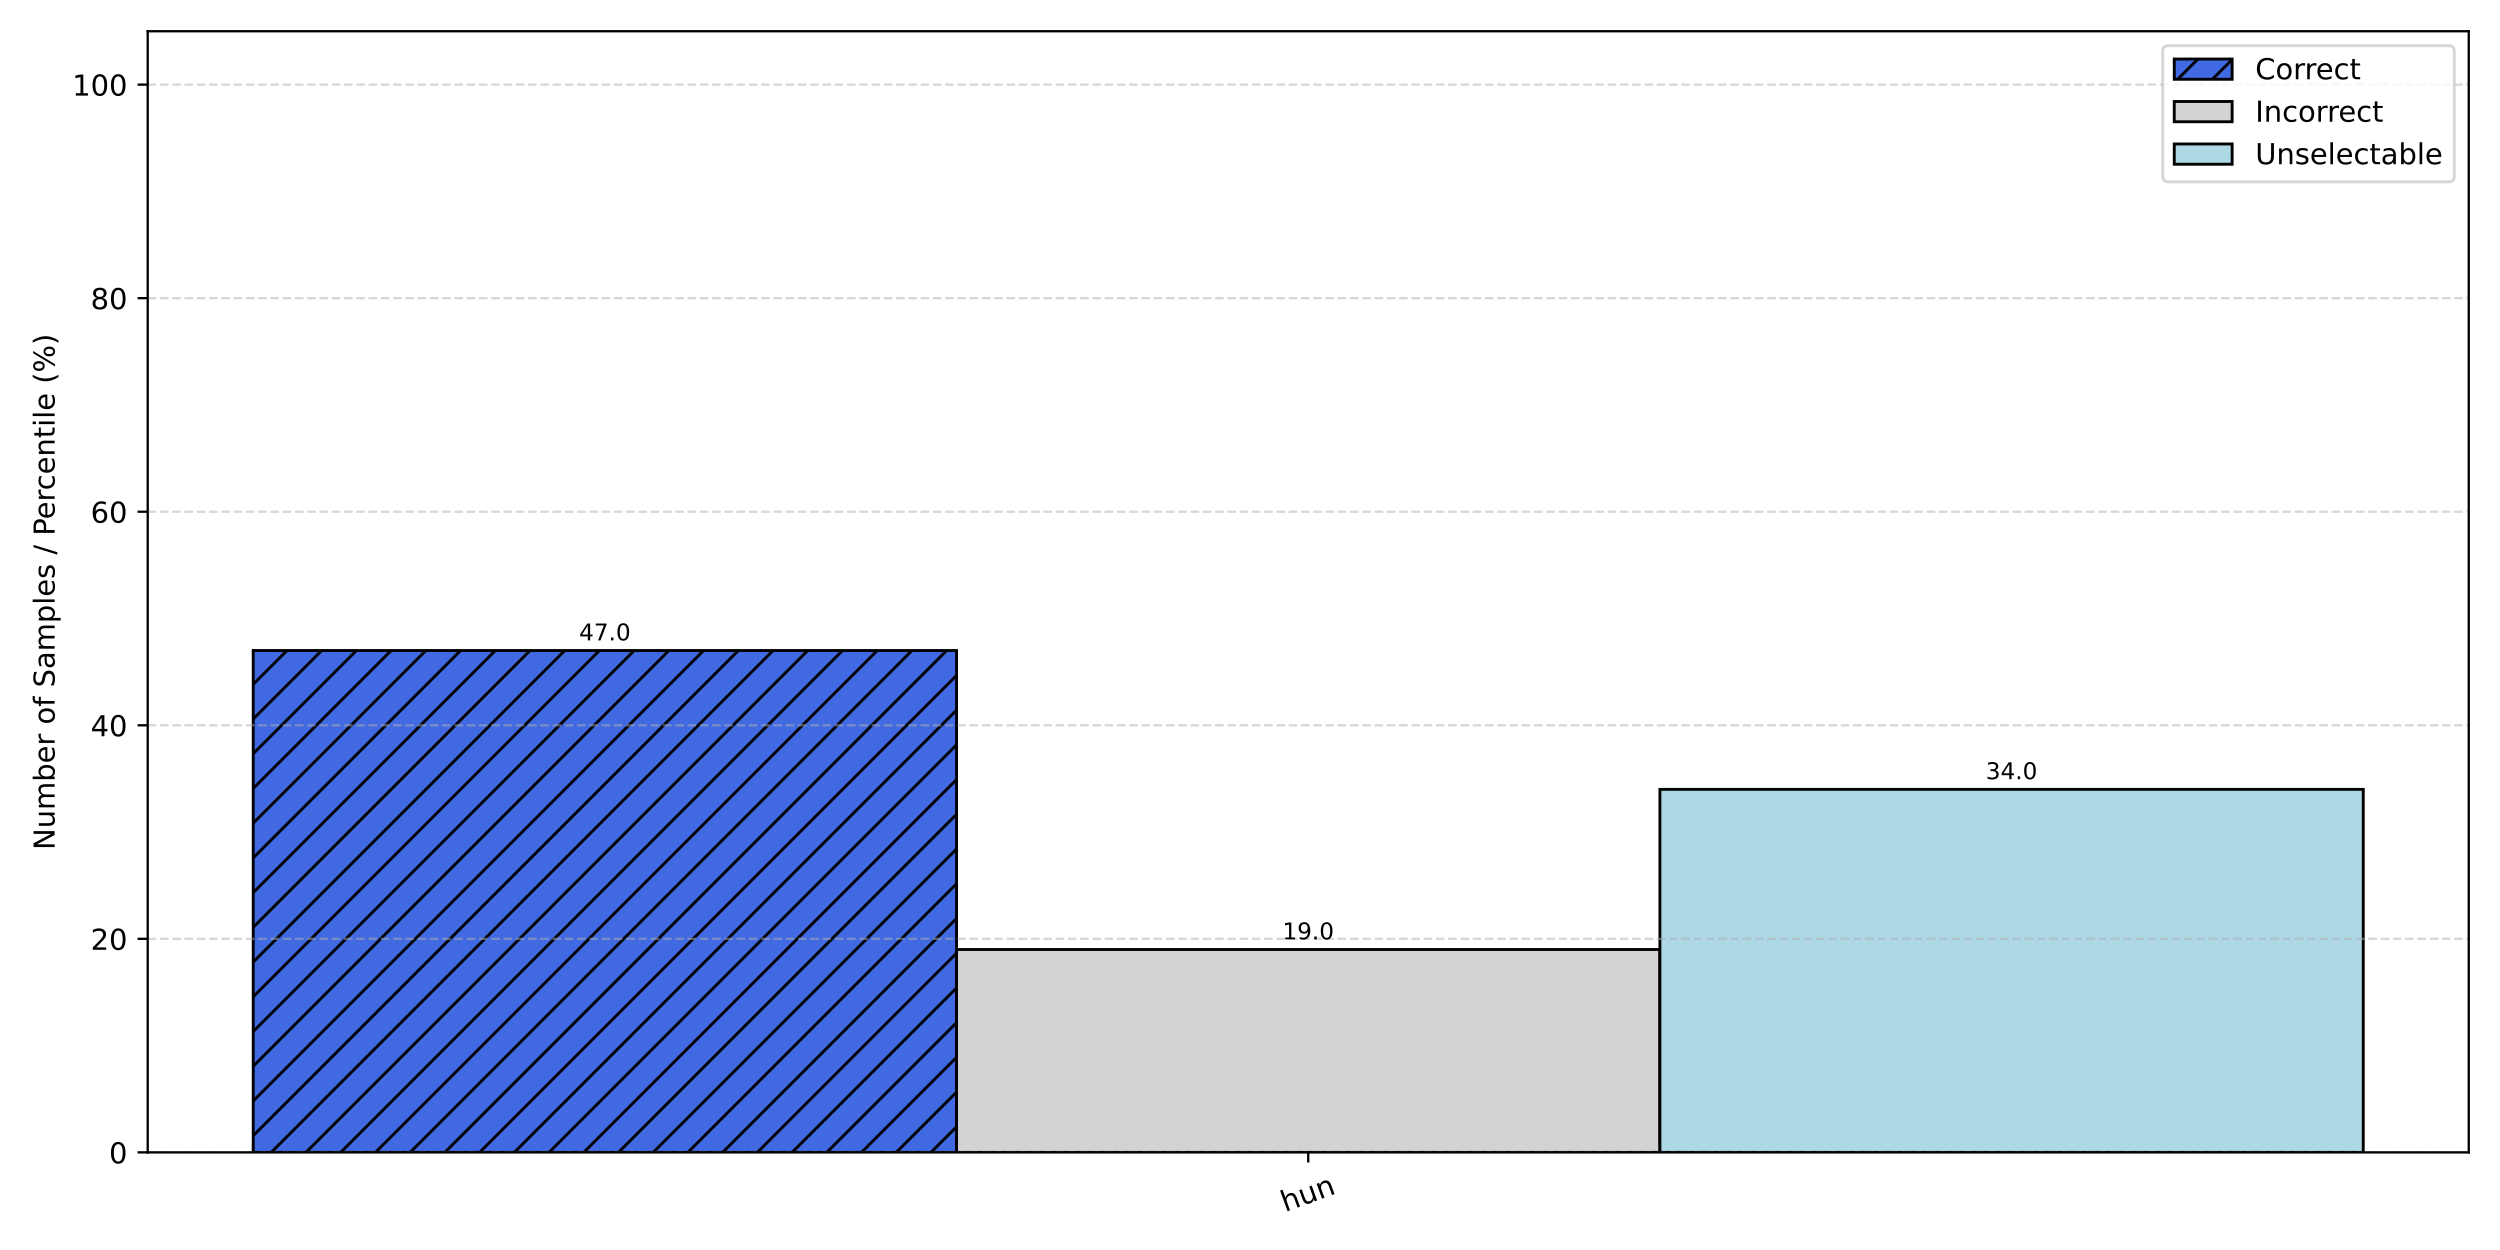
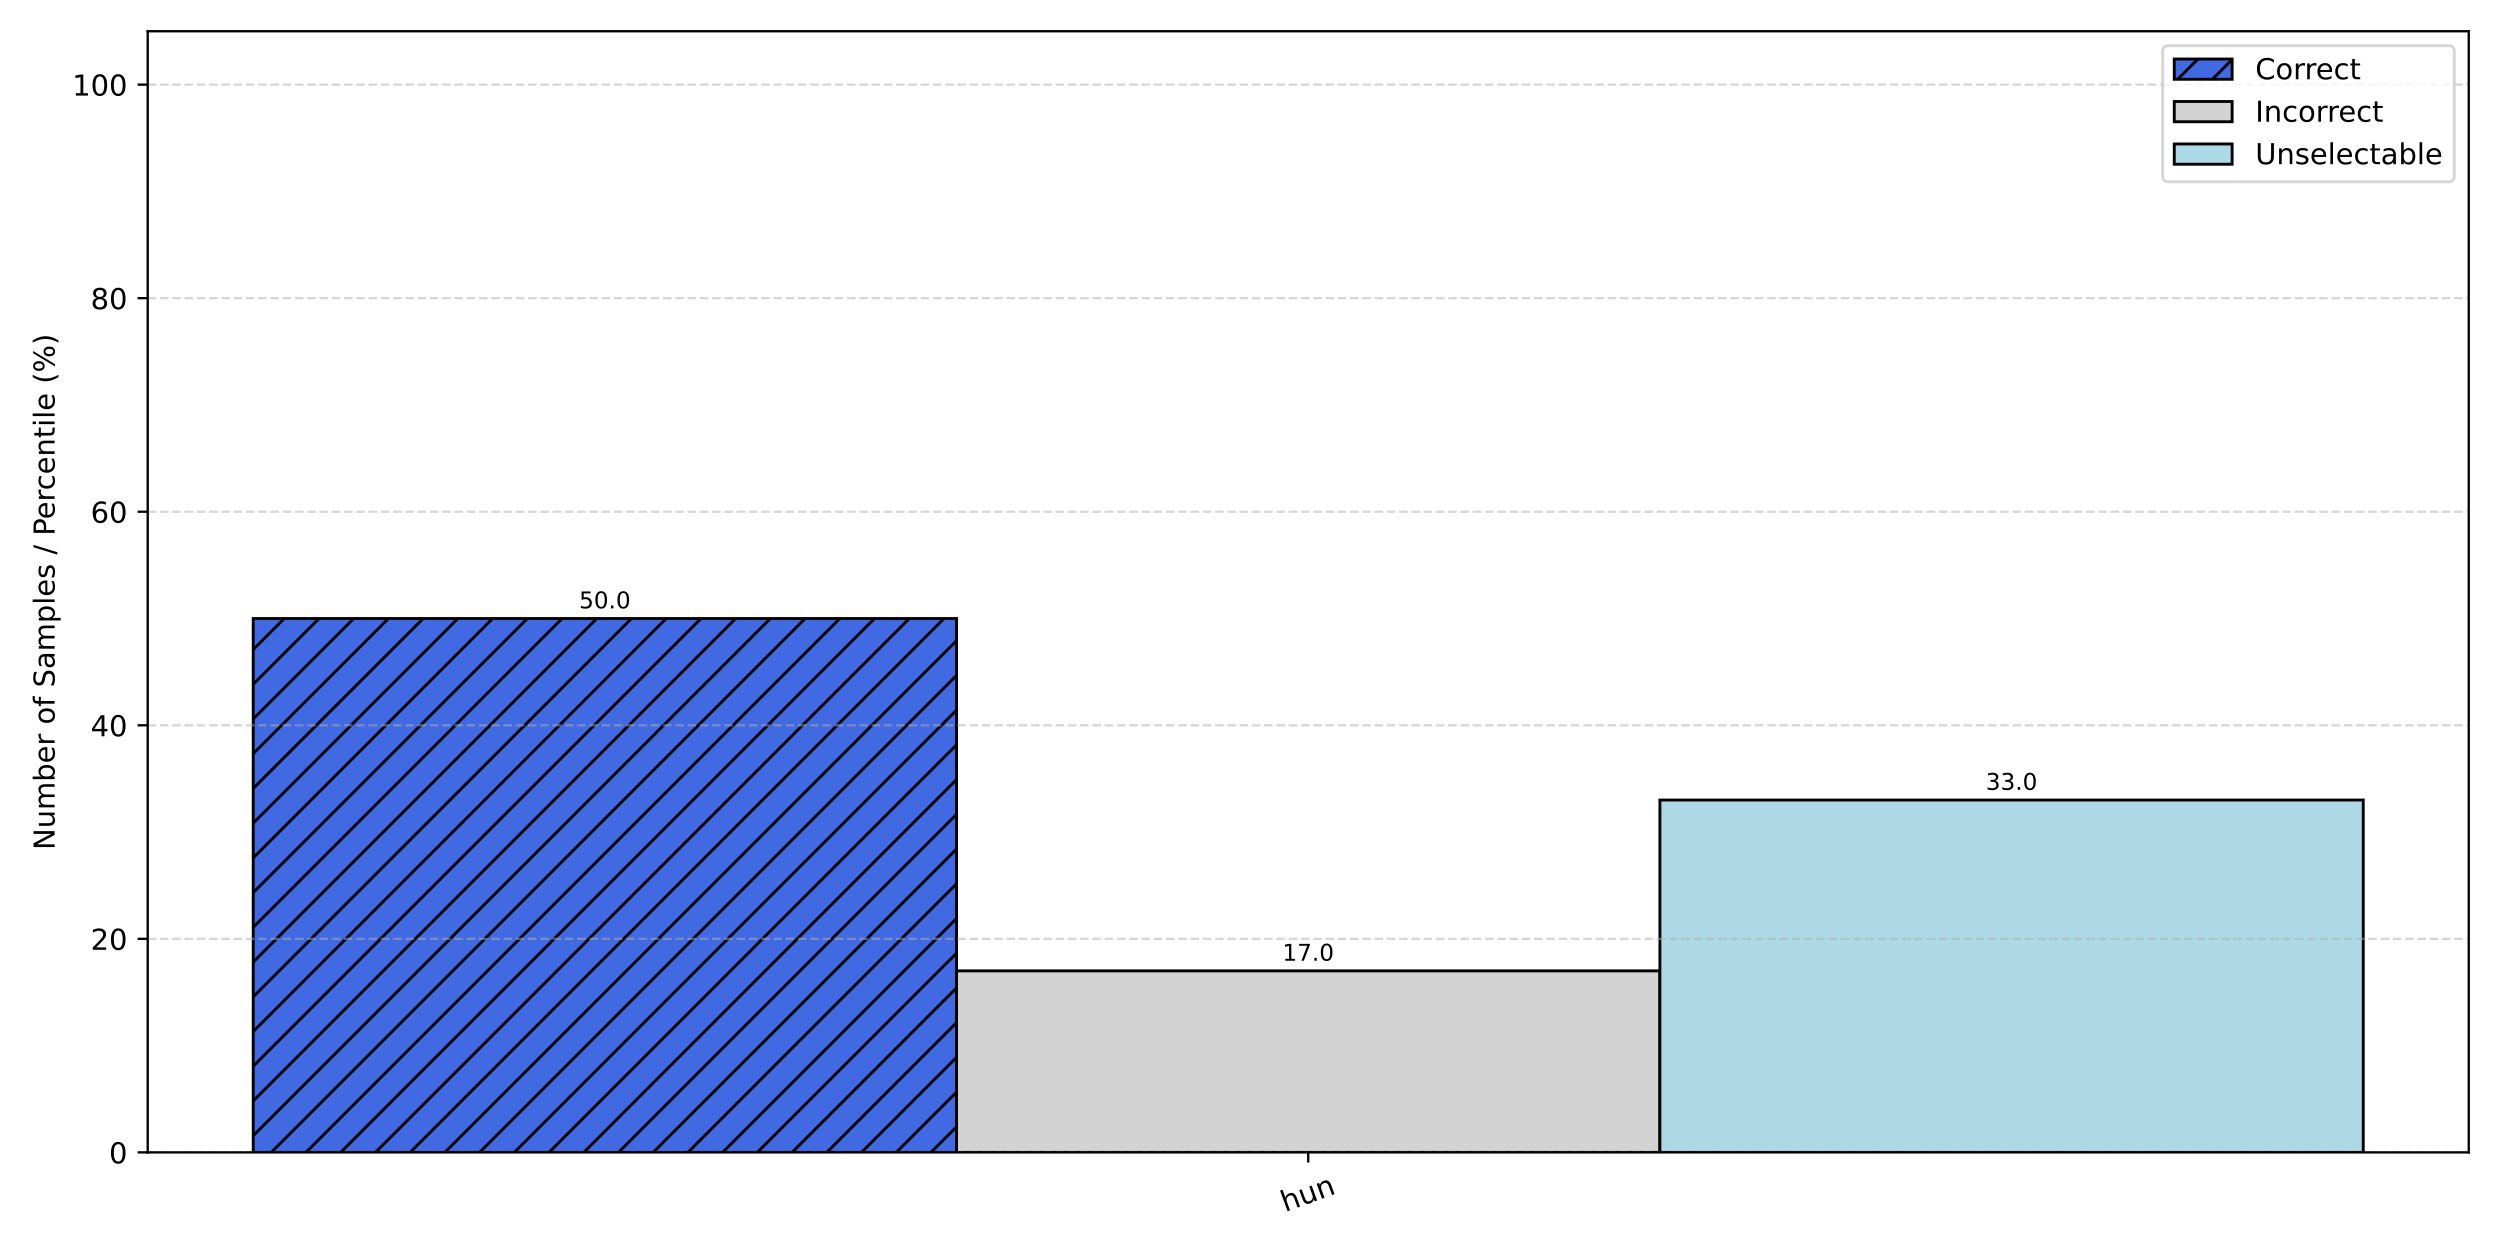
<svg xmlns="http://www.w3.org/2000/svg" xmlns:xlink="http://www.w3.org/1999/xlink" width="864pt" height="432pt" viewBox="0 0 864 432" version="1.1">
  <defs>
    <style type="text/css">*{stroke-linejoin: round; stroke-linecap: butt}</style>
  </defs>
  <g id="figure_1">
    <g id="patch_1">
      <path d="M 0 432  L 864 432  L 864 0  L 0 0  z " style="fill: #ffffff" />
    </g>
    <g id="axes_1">
      <g id="patch_2">
        <path d="M 51.05 398.264  L 853.2 398.264  L 853.2 10.8  L 51.05 10.8  z " style="fill: #ffffff" />
      </g>
      <g id="patch_3">
-         <path d="M 87.511 398.264  L 330.587 398.264  L 330.587 224.828  L 87.511 224.828  z " clip-path="url(#p5e96ae7e49)" style="fill: url(#h90708baddc); stroke: #000000; stroke-linejoin: miter" />
+         <path d="M 87.511 398.264  L 330.587 398.264  L 330.587 213.757  L 87.511 213.757  z " clip-path="url(#p5df76dbba8)" style="fill: url(#hac5fcfdf93); stroke: #000000; stroke-linejoin: miter" />
      </g>
      <g id="patch_4">
-         <path d="M 330.587 398.264  L 573.663 398.264  L 573.663 328.151  L 330.587 328.151  z " clip-path="url(#p5e96ae7e49)" style="fill: #d3d3d3; stroke: #000000; stroke-linejoin: miter" />
+         <path d="M 330.587 398.264  L 573.663 398.264  L 573.663 335.531  L 330.587 335.531  z " clip-path="url(#p5df76dbba8)" style="fill: #d3d3d3; stroke: #000000; stroke-linejoin: miter" />
      </g>
      <g id="patch_5">
-         <path d="M 573.663 398.264  L 816.739 398.264  L 816.739 272.799  L 573.663 272.799  z " clip-path="url(#p5e96ae7e49)" style="fill: #add8e6; stroke: #000000; stroke-linejoin: miter" />
+         <path d="M 573.663 398.264  L 816.739 398.264  L 816.739 276.489  L 573.663 276.489  z " clip-path="url(#p5df76dbba8)" style="fill: #add8e6; stroke: #000000; stroke-linejoin: miter" />
      </g>
      <g id="matplotlib.axis_1">
        <g id="xtick_1">
          <g id="line2d_1">
            <defs>
-               <path id="ma42c83a40e" d="M 0 0  L 0 3.5  " style="stroke: #000000; stroke-width: 0.8" />
-             </defs>
-             <g>
-               <use xlink:href="#ma42c83a40e" x="452.125" y="398.264" style="stroke: #000000; stroke-width: 0.8" />
+               <path id="m84ea73b405" d="M 0 0  L 0 3.5  " style="stroke: #000000; stroke-width: 0.8" />
+             </defs>
+             <g>
+               <use xlink:href="#m84ea73b405" x="452.125" y="398.264" style="stroke: #000000; stroke-width: 0.8" />
            </g>
          </g>
          <g id="text_1">
            <g transform="translate(444.1358 418.9066) rotate(-20) scale(0.1 -0.1)">
              <defs>
                <path id="DejaVuSans-68" d="M 3513 2113  L 3513 0  L 2938 0  L 2938 2094  Q 2938 2591 2744 2837  Q 2550 3084 2163 3084  Q 1697 3084 1428 2787  Q 1159 2491 1159 1978  L 1159 0  L 581 0  L 581 4863  L 1159 4863  L 1159 2956  Q 1366 3272 1645 3428  Q 1925 3584 2291 3584  Q 2894 3584 3203 3211  Q 3513 2838 3513 2113  z " transform="scale(0.015625)" />
                <path id="DejaVuSans-75" d="M 544 1381  L 544 3500  L 1119 3500  L 1119 1403  Q 1119 906 1312 657  Q 1506 409 1894 409  Q 2359 409 2629 706  Q 2900 1003 2900 1516  L 2900 3500  L 3475 3500  L 3475 0  L 2900 0  L 2900 538  Q 2691 219 2414 64  Q 2138 -91 1772 -91  Q 1169 -91 856 284  Q 544 659 544 1381  z M 1991 3584  L 1991 3584  z " transform="scale(0.015625)" />
                <path id="DejaVuSans-6e" d="M 3513 2113  L 3513 0  L 2938 0  L 2938 2094  Q 2938 2591 2744 2837  Q 2550 3084 2163 3084  Q 1697 3084 1428 2787  Q 1159 2491 1159 1978  L 1159 0  L 581 0  L 581 3500  L 1159 3500  L 1159 2956  Q 1366 3272 1645 3428  Q 1925 3584 2291 3584  Q 2894 3584 3203 3211  Q 3513 2838 3513 2113  z " transform="scale(0.015625)" />
              </defs>
              <use xlink:href="#DejaVuSans-68" />
              <use xlink:href="#DejaVuSans-75" transform="translate(63.37891 0)" />
              <use xlink:href="#DejaVuSans-6e" transform="translate(126.7578 0)" />
            </g>
          </g>
        </g>
      </g>
      <g id="matplotlib.axis_2">
        <g id="ytick_1">
          <g id="line2d_2">
-             <path d="M 51.05 398.264  L 853.2 398.264  " clip-path="url(#p5e96ae7e49)" style="fill: none; stroke-dasharray: 2.96,1.28; stroke-dashoffset: 0; stroke: #b0b0b0; stroke-opacity: 0.5; stroke-width: 0.8" />
+             <path d="M 51.05 398.264  L 853.2 398.264  " clip-path="url(#p5df76dbba8)" style="fill: none; stroke-dasharray: 2.96,1.28; stroke-dashoffset: 0; stroke: #b0b0b0; stroke-opacity: 0.5; stroke-width: 0.8" />
          </g>
          <g id="line2d_3">
            <defs>
-               <path id="m12da4b9748" d="M 0 0  L -3.5 0  " style="stroke: #000000; stroke-width: 0.8" />
-             </defs>
-             <g>
-               <use xlink:href="#m12da4b9748" x="51.05" y="398.264" style="stroke: #000000; stroke-width: 0.8" />
+               <path id="m98b6b7f168" d="M 0 0  L -3.5 0  " style="stroke: #000000; stroke-width: 0.8" />
+             </defs>
+             <g>
+               <use xlink:href="#m98b6b7f168" x="51.05" y="398.264" style="stroke: #000000; stroke-width: 0.8" />
            </g>
          </g>
          <g id="text_2">
            <g transform="translate(37.6875 402.0629) scale(0.1 -0.1)">
              <defs>
                <path id="DejaVuSans-30" d="M 2034 4250  Q 1547 4250 1301 3770  Q 1056 3291 1056 2328  Q 1056 1369 1301 889  Q 1547 409 2034 409  Q 2525 409 2770 889  Q 3016 1369 3016 2328  Q 3016 3291 2770 3770  Q 2525 4250 2034 4250  z M 2034 4750  Q 2819 4750 3233 4129  Q 3647 3509 3647 2328  Q 3647 1150 3233 529  Q 2819 -91 2034 -91  Q 1250 -91 836 529  Q 422 1150 422 2328  Q 422 3509 836 4129  Q 1250 4750 2034 4750  z " transform="scale(0.015625)" />
              </defs>
              <use xlink:href="#DejaVuSans-30" />
            </g>
          </g>
        </g>
        <g id="ytick_2">
          <g id="line2d_4">
-             <path d="M 51.05 324.461  L 853.2 324.461  " clip-path="url(#p5e96ae7e49)" style="fill: none; stroke-dasharray: 2.96,1.28; stroke-dashoffset: 0; stroke: #b0b0b0; stroke-opacity: 0.5; stroke-width: 0.8" />
+             <path d="M 51.05 324.461  L 853.2 324.461  " clip-path="url(#p5df76dbba8)" style="fill: none; stroke-dasharray: 2.96,1.28; stroke-dashoffset: 0; stroke: #b0b0b0; stroke-opacity: 0.5; stroke-width: 0.8" />
          </g>
          <g id="line2d_5">
            <g>
-               <use xlink:href="#m12da4b9748" x="51.05" y="324.461" style="stroke: #000000; stroke-width: 0.8" />
+               <use xlink:href="#m98b6b7f168" x="51.05" y="324.461" style="stroke: #000000; stroke-width: 0.8" />
            </g>
          </g>
          <g id="text_3">
            <g transform="translate(31.325 328.2603) scale(0.1 -0.1)">
              <defs>
                <path id="DejaVuSans-32" d="M 1228 531  L 3431 531  L 3431 0  L 469 0  L 469 531  Q 828 903 1448 1529  Q 2069 2156 2228 2338  Q 2531 2678 2651 2914  Q 2772 3150 2772 3378  Q 2772 3750 2511 3984  Q 2250 4219 1831 4219  Q 1534 4219 1204 4116  Q 875 4013 500 3803  L 500 4441  Q 881 4594 1212 4672  Q 1544 4750 1819 4750  Q 2544 4750 2975 4387  Q 3406 4025 3406 3419  Q 3406 3131 3298 2873  Q 3191 2616 2906 2266  Q 2828 2175 2409 1742  Q 1991 1309 1228 531  z " transform="scale(0.015625)" />
              </defs>
              <use xlink:href="#DejaVuSans-32" />
              <use xlink:href="#DejaVuSans-30" transform="translate(63.62305 0)" />
            </g>
          </g>
        </g>
        <g id="ytick_3">
          <g id="line2d_6">
-             <path d="M 51.05 250.658  L 853.2 250.658  " clip-path="url(#p5e96ae7e49)" style="fill: none; stroke-dasharray: 2.96,1.28; stroke-dashoffset: 0; stroke: #b0b0b0; stroke-opacity: 0.5; stroke-width: 0.8" />
+             <path d="M 51.05 250.658  L 853.2 250.658  " clip-path="url(#p5df76dbba8)" style="fill: none; stroke-dasharray: 2.96,1.28; stroke-dashoffset: 0; stroke: #b0b0b0; stroke-opacity: 0.5; stroke-width: 0.8" />
          </g>
          <g id="line2d_7">
            <g>
-               <use xlink:href="#m12da4b9748" x="51.05" y="250.658" style="stroke: #000000; stroke-width: 0.8" />
+               <use xlink:href="#m98b6b7f168" x="51.05" y="250.658" style="stroke: #000000; stroke-width: 0.8" />
            </g>
          </g>
          <g id="text_4">
            <g transform="translate(31.325 254.4577) scale(0.1 -0.1)">
              <defs>
                <path id="DejaVuSans-34" d="M 2419 4116  L 825 1625  L 2419 1625  L 2419 4116  z M 2253 4666  L 3047 4666  L 3047 1625  L 3713 1625  L 3713 1100  L 3047 1100  L 3047 0  L 2419 0  L 2419 1100  L 313 1100  L 313 1709  L 2253 4666  z " transform="scale(0.015625)" />
              </defs>
              <use xlink:href="#DejaVuSans-34" />
              <use xlink:href="#DejaVuSans-30" transform="translate(63.62305 0)" />
            </g>
          </g>
        </g>
        <g id="ytick_4">
          <g id="line2d_8">
-             <path d="M 51.05 176.856  L 853.2 176.856  " clip-path="url(#p5e96ae7e49)" style="fill: none; stroke-dasharray: 2.96,1.28; stroke-dashoffset: 0; stroke: #b0b0b0; stroke-opacity: 0.5; stroke-width: 0.8" />
+             <path d="M 51.05 176.856  L 853.2 176.856  " clip-path="url(#p5df76dbba8)" style="fill: none; stroke-dasharray: 2.96,1.28; stroke-dashoffset: 0; stroke: #b0b0b0; stroke-opacity: 0.5; stroke-width: 0.8" />
          </g>
          <g id="line2d_9">
            <g>
-               <use xlink:href="#m12da4b9748" x="51.05" y="176.856" style="stroke: #000000; stroke-width: 0.8" />
+               <use xlink:href="#m98b6b7f168" x="51.05" y="176.856" style="stroke: #000000; stroke-width: 0.8" />
            </g>
          </g>
          <g id="text_5">
            <g transform="translate(31.325 180.6551) scale(0.1 -0.1)">
              <defs>
                <path id="DejaVuSans-36" d="M 2113 2584  Q 1688 2584 1439 2293  Q 1191 2003 1191 1497  Q 1191 994 1439 701  Q 1688 409 2113 409  Q 2538 409 2786 701  Q 3034 994 3034 1497  Q 3034 2003 2786 2293  Q 2538 2584 2113 2584  z M 3366 4563  L 3366 3988  Q 3128 4100 2886 4159  Q 2644 4219 2406 4219  Q 1781 4219 1451 3797  Q 1122 3375 1075 2522  Q 1259 2794 1537 2939  Q 1816 3084 2150 3084  Q 2853 3084 3261 2657  Q 3669 2231 3669 1497  Q 3669 778 3244 343  Q 2819 -91 2113 -91  Q 1303 -91 875 529  Q 447 1150 447 2328  Q 447 3434 972 4092  Q 1497 4750 2381 4750  Q 2619 4750 2861 4703  Q 3103 4656 3366 4563  z " transform="scale(0.015625)" />
              </defs>
              <use xlink:href="#DejaVuSans-36" />
              <use xlink:href="#DejaVuSans-30" transform="translate(63.62305 0)" />
            </g>
          </g>
        </g>
        <g id="ytick_5">
          <g id="line2d_10">
-             <path d="M 51.05 103.053  L 853.2 103.053  " clip-path="url(#p5e96ae7e49)" style="fill: none; stroke-dasharray: 2.96,1.28; stroke-dashoffset: 0; stroke: #b0b0b0; stroke-opacity: 0.5; stroke-width: 0.8" />
+             <path d="M 51.05 103.053  L 853.2 103.053  " clip-path="url(#p5df76dbba8)" style="fill: none; stroke-dasharray: 2.96,1.28; stroke-dashoffset: 0; stroke: #b0b0b0; stroke-opacity: 0.5; stroke-width: 0.8" />
          </g>
          <g id="line2d_11">
            <g>
-               <use xlink:href="#m12da4b9748" x="51.05" y="103.053" style="stroke: #000000; stroke-width: 0.8" />
+               <use xlink:href="#m98b6b7f168" x="51.05" y="103.053" style="stroke: #000000; stroke-width: 0.8" />
            </g>
          </g>
          <g id="text_6">
            <g transform="translate(31.325 106.8525) scale(0.1 -0.1)">
              <defs>
                <path id="DejaVuSans-38" d="M 2034 2216  Q 1584 2216 1326 1975  Q 1069 1734 1069 1313  Q 1069 891 1326 650  Q 1584 409 2034 409  Q 2484 409 2743 651  Q 3003 894 3003 1313  Q 3003 1734 2745 1975  Q 2488 2216 2034 2216  z M 1403 2484  Q 997 2584 770 2862  Q 544 3141 544 3541  Q 544 4100 942 4425  Q 1341 4750 2034 4750  Q 2731 4750 3128 4425  Q 3525 4100 3525 3541  Q 3525 3141 3298 2862  Q 3072 2584 2669 2484  Q 3125 2378 3379 2068  Q 3634 1759 3634 1313  Q 3634 634 3220 271  Q 2806 -91 2034 -91  Q 1263 -91 848 271  Q 434 634 434 1313  Q 434 1759 690 2068  Q 947 2378 1403 2484  z M 1172 3481  Q 1172 3119 1398 2916  Q 1625 2713 2034 2713  Q 2441 2713 2670 2916  Q 2900 3119 2900 3481  Q 2900 3844 2670 4047  Q 2441 4250 2034 4250  Q 1625 4250 1398 4047  Q 1172 3844 1172 3481  z " transform="scale(0.015625)" />
              </defs>
              <use xlink:href="#DejaVuSans-38" />
              <use xlink:href="#DejaVuSans-30" transform="translate(63.62305 0)" />
            </g>
          </g>
        </g>
        <g id="ytick_6">
          <g id="line2d_12">
-             <path d="M 51.05 29.251  L 853.2 29.251  " clip-path="url(#p5e96ae7e49)" style="fill: none; stroke-dasharray: 2.96,1.28; stroke-dashoffset: 0; stroke: #b0b0b0; stroke-opacity: 0.5; stroke-width: 0.8" />
+             <path d="M 51.05 29.251  L 853.2 29.251  " clip-path="url(#p5df76dbba8)" style="fill: none; stroke-dasharray: 2.96,1.28; stroke-dashoffset: 0; stroke: #b0b0b0; stroke-opacity: 0.5; stroke-width: 0.8" />
          </g>
          <g id="line2d_13">
            <g>
-               <use xlink:href="#m12da4b9748" x="51.05" y="29.251" style="stroke: #000000; stroke-width: 0.8" />
+               <use xlink:href="#m98b6b7f168" x="51.05" y="29.251" style="stroke: #000000; stroke-width: 0.8" />
            </g>
          </g>
          <g id="text_7">
            <g transform="translate(24.9625 33.04987) scale(0.1 -0.1)">
              <defs>
                <path id="DejaVuSans-31" d="M 794 531  L 1825 531  L 1825 4091  L 703 3866  L 703 4441  L 1819 4666  L 2450 4666  L 2450 531  L 3481 531  L 3481 0  L 794 0  L 794 531  z " transform="scale(0.015625)" />
              </defs>
              <use xlink:href="#DejaVuSans-31" />
              <use xlink:href="#DejaVuSans-30" transform="translate(63.62305 0)" />
              <use xlink:href="#DejaVuSans-30" transform="translate(127.2461 0)" />
            </g>
          </g>
        </g>
        <g id="text_8">
          <g transform="translate(18.88281 293.735) rotate(-90) scale(0.1 -0.1)">
            <defs>
              <path id="DejaVuSans-4e" d="M 628 4666  L 1478 4666  L 3547 763  L 3547 4666  L 4159 4666  L 4159 0  L 3309 0  L 1241 3903  L 1241 0  L 628 0  L 628 4666  z " transform="scale(0.015625)" />
              <path id="DejaVuSans-6d" d="M 3328 2828  Q 3544 3216 3844 3400  Q 4144 3584 4550 3584  Q 5097 3584 5394 3201  Q 5691 2819 5691 2113  L 5691 0  L 5113 0  L 5113 2094  Q 5113 2597 4934 2840  Q 4756 3084 4391 3084  Q 3944 3084 3684 2787  Q 3425 2491 3425 1978  L 3425 0  L 2847 0  L 2847 2094  Q 2847 2600 2669 2842  Q 2491 3084 2119 3084  Q 1678 3084 1418 2786  Q 1159 2488 1159 1978  L 1159 0  L 581 0  L 581 3500  L 1159 3500  L 1159 2956  Q 1356 3278 1631 3431  Q 1906 3584 2284 3584  Q 2666 3584 2933 3390  Q 3200 3197 3328 2828  z " transform="scale(0.015625)" />
              <path id="DejaVuSans-62" d="M 3116 1747  Q 3116 2381 2855 2742  Q 2594 3103 2138 3103  Q 1681 3103 1420 2742  Q 1159 2381 1159 1747  Q 1159 1113 1420 752  Q 1681 391 2138 391  Q 2594 391 2855 752  Q 3116 1113 3116 1747  z M 1159 2969  Q 1341 3281 1617 3432  Q 1894 3584 2278 3584  Q 2916 3584 3314 3078  Q 3713 2572 3713 1747  Q 3713 922 3314 415  Q 2916 -91 2278 -91  Q 1894 -91 1617 61  Q 1341 213 1159 525  L 1159 0  L 581 0  L 581 4863  L 1159 4863  L 1159 2969  z " transform="scale(0.015625)" />
              <path id="DejaVuSans-65" d="M 3597 1894  L 3597 1613  L 953 1613  Q 991 1019 1311 708  Q 1631 397 2203 397  Q 2534 397 2845 478  Q 3156 559 3463 722  L 3463 178  Q 3153 47 2828 -22  Q 2503 -91 2169 -91  Q 1331 -91 842 396  Q 353 884 353 1716  Q 353 2575 817 3079  Q 1281 3584 2069 3584  Q 2775 3584 3186 3129  Q 3597 2675 3597 1894  z M 3022 2063  Q 3016 2534 2758 2815  Q 2500 3097 2075 3097  Q 1594 3097 1305 2825  Q 1016 2553 972 2059  L 3022 2063  z " transform="scale(0.015625)" />
              <path id="DejaVuSans-72" d="M 2631 2963  Q 2534 3019 2420 3045  Q 2306 3072 2169 3072  Q 1681 3072 1420 2755  Q 1159 2438 1159 1844  L 1159 0  L 581 0  L 581 3500  L 1159 3500  L 1159 2956  Q 1341 3275 1631 3429  Q 1922 3584 2338 3584  Q 2397 3584 2469 3576  Q 2541 3569 2628 3553  L 2631 2963  z " transform="scale(0.015625)" />
              <path id="DejaVuSans-20" transform="scale(0.015625)" />
              <path id="DejaVuSans-6f" d="M 1959 3097  Q 1497 3097 1228 2736  Q 959 2375 959 1747  Q 959 1119 1226 758  Q 1494 397 1959 397  Q 2419 397 2687 759  Q 2956 1122 2956 1747  Q 2956 2369 2687 2733  Q 2419 3097 1959 3097  z M 1959 3584  Q 2709 3584 3137 3096  Q 3566 2609 3566 1747  Q 3566 888 3137 398  Q 2709 -91 1959 -91  Q 1206 -91 779 398  Q 353 888 353 1747  Q 353 2609 779 3096  Q 1206 3584 1959 3584  z " transform="scale(0.015625)" />
              <path id="DejaVuSans-66" d="M 2375 4863  L 2375 4384  L 1825 4384  Q 1516 4384 1395 4259  Q 1275 4134 1275 3809  L 1275 3500  L 2222 3500  L 2222 3053  L 1275 3053  L 1275 0  L 697 0  L 697 3053  L 147 3053  L 147 3500  L 697 3500  L 697 3744  Q 697 4328 969 4595  Q 1241 4863 1831 4863  L 2375 4863  z " transform="scale(0.015625)" />
              <path id="DejaVuSans-53" d="M 3425 4513  L 3425 3897  Q 3066 4069 2747 4153  Q 2428 4238 2131 4238  Q 1616 4238 1336 4038  Q 1056 3838 1056 3469  Q 1056 3159 1242 3001  Q 1428 2844 1947 2747  L 2328 2669  Q 3034 2534 3370 2195  Q 3706 1856 3706 1288  Q 3706 609 3251 259  Q 2797 -91 1919 -91  Q 1588 -91 1214 -16  Q 841 59 441 206  L 441 856  Q 825 641 1194 531  Q 1563 422 1919 422  Q 2459 422 2753 634  Q 3047 847 3047 1241  Q 3047 1584 2836 1778  Q 2625 1972 2144 2069  L 1759 2144  Q 1053 2284 737 2584  Q 422 2884 422 3419  Q 422 4038 858 4394  Q 1294 4750 2059 4750  Q 2388 4750 2728 4690  Q 3069 4631 3425 4513  z " transform="scale(0.015625)" />
              <path id="DejaVuSans-61" d="M 2194 1759  Q 1497 1759 1228 1600  Q 959 1441 959 1056  Q 959 750 1161 570  Q 1363 391 1709 391  Q 2188 391 2477 730  Q 2766 1069 2766 1631  L 2766 1759  L 2194 1759  z M 3341 1997  L 3341 0  L 2766 0  L 2766 531  Q 2569 213 2275 61  Q 1981 -91 1556 -91  Q 1019 -91 701 211  Q 384 513 384 1019  Q 384 1609 779 1909  Q 1175 2209 1959 2209  L 2766 2209  L 2766 2266  Q 2766 2663 2505 2880  Q 2244 3097 1772 3097  Q 1472 3097 1187 3025  Q 903 2953 641 2809  L 641 3341  Q 956 3463 1253 3523  Q 1550 3584 1831 3584  Q 2591 3584 2966 3190  Q 3341 2797 3341 1997  z " transform="scale(0.015625)" />
              <path id="DejaVuSans-70" d="M 1159 525  L 1159 -1331  L 581 -1331  L 581 3500  L 1159 3500  L 1159 2969  Q 1341 3281 1617 3432  Q 1894 3584 2278 3584  Q 2916 3584 3314 3078  Q 3713 2572 3713 1747  Q 3713 922 3314 415  Q 2916 -91 2278 -91  Q 1894 -91 1617 61  Q 1341 213 1159 525  z M 3116 1747  Q 3116 2381 2855 2742  Q 2594 3103 2138 3103  Q 1681 3103 1420 2742  Q 1159 2381 1159 1747  Q 1159 1113 1420 752  Q 1681 391 2138 391  Q 2594 391 2855 752  Q 3116 1113 3116 1747  z " transform="scale(0.015625)" />
              <path id="DejaVuSans-6c" d="M 603 4863  L 1178 4863  L 1178 0  L 603 0  L 603 4863  z " transform="scale(0.015625)" />
              <path id="DejaVuSans-73" d="M 2834 3397  L 2834 2853  Q 2591 2978 2328 3040  Q 2066 3103 1784 3103  Q 1356 3103 1142 2972  Q 928 2841 928 2578  Q 928 2378 1081 2264  Q 1234 2150 1697 2047  L 1894 2003  Q 2506 1872 2764 1633  Q 3022 1394 3022 966  Q 3022 478 2636 193  Q 2250 -91 1575 -91  Q 1294 -91 989 -36  Q 684 19 347 128  L 347 722  Q 666 556 975 473  Q 1284 391 1588 391  Q 1994 391 2212 530  Q 2431 669 2431 922  Q 2431 1156 2273 1281  Q 2116 1406 1581 1522  L 1381 1569  Q 847 1681 609 1914  Q 372 2147 372 2553  Q 372 3047 722 3315  Q 1072 3584 1716 3584  Q 2034 3584 2315 3537  Q 2597 3491 2834 3397  z " transform="scale(0.015625)" />
              <path id="DejaVuSans-2f" d="M 1625 4666  L 2156 4666  L 531 -594  L 0 -594  L 1625 4666  z " transform="scale(0.015625)" />
              <path id="DejaVuSans-50" d="M 1259 4147  L 1259 2394  L 2053 2394  Q 2494 2394 2734 2622  Q 2975 2850 2975 3272  Q 2975 3691 2734 3919  Q 2494 4147 2053 4147  L 1259 4147  z M 628 4666  L 2053 4666  Q 2838 4666 3239 4311  Q 3641 3956 3641 3272  Q 3641 2581 3239 2228  Q 2838 1875 2053 1875  L 1259 1875  L 1259 0  L 628 0  L 628 4666  z " transform="scale(0.015625)" />
              <path id="DejaVuSans-63" d="M 3122 3366  L 3122 2828  Q 2878 2963 2633 3030  Q 2388 3097 2138 3097  Q 1578 3097 1268 2742  Q 959 2388 959 1747  Q 959 1106 1268 751  Q 1578 397 2138 397  Q 2388 397 2633 464  Q 2878 531 3122 666  L 3122 134  Q 2881 22 2623 -34  Q 2366 -91 2075 -91  Q 1284 -91 818 406  Q 353 903 353 1747  Q 353 2603 823 3093  Q 1294 3584 2113 3584  Q 2378 3584 2631 3529  Q 2884 3475 3122 3366  z " transform="scale(0.015625)" />
              <path id="DejaVuSans-74" d="M 1172 4494  L 1172 3500  L 2356 3500  L 2356 3053  L 1172 3053  L 1172 1153  Q 1172 725 1289 603  Q 1406 481 1766 481  L 2356 481  L 2356 0  L 1766 0  Q 1100 0 847 248  Q 594 497 594 1153  L 594 3053  L 172 3053  L 172 3500  L 594 3500  L 594 4494  L 1172 4494  z " transform="scale(0.015625)" />
              <path id="DejaVuSans-69" d="M 603 3500  L 1178 3500  L 1178 0  L 603 0  L 603 3500  z M 603 4863  L 1178 4863  L 1178 4134  L 603 4134  L 603 4863  z " transform="scale(0.015625)" />
              <path id="DejaVuSans-28" d="M 1984 4856  Q 1566 4138 1362 3434  Q 1159 2731 1159 2009  Q 1159 1288 1364 580  Q 1569 -128 1984 -844  L 1484 -844  Q 1016 -109 783 600  Q 550 1309 550 2009  Q 550 2706 781 3412  Q 1013 4119 1484 4856  L 1984 4856  z " transform="scale(0.015625)" />
              <path id="DejaVuSans-25" d="M 4653 2053  Q 4381 2053 4226 1822  Q 4072 1591 4072 1178  Q 4072 772 4226 539  Q 4381 306 4653 306  Q 4919 306 5073 539  Q 5228 772 5228 1178  Q 5228 1588 5073 1820  Q 4919 2053 4653 2053  z M 4653 2450  Q 5147 2450 5437 2106  Q 5728 1763 5728 1178  Q 5728 594 5436 251  Q 5144 -91 4653 -91  Q 4153 -91 3862 251  Q 3572 594 3572 1178  Q 3572 1766 3864 2108  Q 4156 2450 4653 2450  z M 1428 4353  Q 1159 4353 1004 4120  Q 850 3888 850 3481  Q 850 3069 1003 2837  Q 1156 2606 1428 2606  Q 1700 2606 1854 2837  Q 2009 3069 2009 3481  Q 2009 3884 1853 4118  Q 1697 4353 1428 4353  z M 4250 4750  L 4750 4750  L 1831 -91  L 1331 -91  L 4250 4750  z M 1428 4750  Q 1922 4750 2215 4408  Q 2509 4066 2509 3481  Q 2509 2891 2217 2550  Q 1925 2209 1428 2209  Q 931 2209 642 2551  Q 353 2894 353 3481  Q 353 4063 643 4406  Q 934 4750 1428 4750  z " transform="scale(0.015625)" />
              <path id="DejaVuSans-29" d="M 513 4856  L 1013 4856  Q 1481 4119 1714 3412  Q 1947 2706 1947 2009  Q 1947 1309 1714 600  Q 1481 -109 1013 -844  L 513 -844  Q 928 -128 1133 580  Q 1338 1288 1338 2009  Q 1338 2731 1133 3434  Q 928 4138 513 4856  z " transform="scale(0.015625)" />
            </defs>
            <use xlink:href="#DejaVuSans-4e" />
            <use xlink:href="#DejaVuSans-75" transform="translate(74.80469 0)" />
            <use xlink:href="#DejaVuSans-6d" transform="translate(138.1836 0)" />
            <use xlink:href="#DejaVuSans-62" transform="translate(235.5957 0)" />
            <use xlink:href="#DejaVuSans-65" transform="translate(299.0723 0)" />
            <use xlink:href="#DejaVuSans-72" transform="translate(360.5957 0)" />
            <use xlink:href="#DejaVuSans-20" transform="translate(401.709 0)" />
            <use xlink:href="#DejaVuSans-6f" transform="translate(433.4961 0)" />
            <use xlink:href="#DejaVuSans-66" transform="translate(494.6777 0)" />
            <use xlink:href="#DejaVuSans-20" transform="translate(529.8828 0)" />
            <use xlink:href="#DejaVuSans-53" transform="translate(561.6699 0)" />
            <use xlink:href="#DejaVuSans-61" transform="translate(625.1465 0)" />
            <use xlink:href="#DejaVuSans-6d" transform="translate(686.4258 0)" />
            <use xlink:href="#DejaVuSans-70" transform="translate(783.8379 0)" />
            <use xlink:href="#DejaVuSans-6c" transform="translate(847.3145 0)" />
            <use xlink:href="#DejaVuSans-65" transform="translate(875.0977 0)" />
            <use xlink:href="#DejaVuSans-73" transform="translate(936.6211 0)" />
            <use xlink:href="#DejaVuSans-20" transform="translate(988.7207 0)" />
            <use xlink:href="#DejaVuSans-2f" transform="translate(1020.508 0)" />
            <use xlink:href="#DejaVuSans-20" transform="translate(1054.199 0)" />
            <use xlink:href="#DejaVuSans-50" transform="translate(1085.986 0)" />
            <use xlink:href="#DejaVuSans-65" transform="translate(1142.664 0)" />
            <use xlink:href="#DejaVuSans-72" transform="translate(1204.188 0)" />
            <use xlink:href="#DejaVuSans-63" transform="translate(1243.051 0)" />
            <use xlink:href="#DejaVuSans-65" transform="translate(1298.031 0)" />
            <use xlink:href="#DejaVuSans-6e" transform="translate(1359.555 0)" />
            <use xlink:href="#DejaVuSans-74" transform="translate(1422.934 0)" />
            <use xlink:href="#DejaVuSans-69" transform="translate(1462.143 0)" />
            <use xlink:href="#DejaVuSans-6c" transform="translate(1489.926 0)" />
            <use xlink:href="#DejaVuSans-65" transform="translate(1517.709 0)" />
            <use xlink:href="#DejaVuSans-20" transform="translate(1579.232 0)" />
            <use xlink:href="#DejaVuSans-28" transform="translate(1611.02 0)" />
            <use xlink:href="#DejaVuSans-25" transform="translate(1650.033 0)" />
            <use xlink:href="#DejaVuSans-29" transform="translate(1745.053 0)" />
          </g>
        </g>
      </g>
      <g id="patch_6">
        <path d="M 51.05 398.264  L 51.05 10.8  " style="fill: none; stroke: #000000; stroke-width: 0.8; stroke-linejoin: miter; stroke-linecap: square" />
      </g>
      <g id="patch_7">
        <path d="M 853.2 398.264  L 853.2 10.8  " style="fill: none; stroke: #000000; stroke-width: 0.8; stroke-linejoin: miter; stroke-linecap: square" />
      </g>
      <g id="patch_8">
        <path d="M 51.05 398.264  L 853.2 398.264  " style="fill: none; stroke: #000000; stroke-width: 0.8; stroke-linejoin: miter; stroke-linecap: square" />
      </g>
      <g id="patch_9">
        <path d="M 51.05 10.8  L 853.2 10.8  " style="fill: none; stroke: #000000; stroke-width: 0.8; stroke-linejoin: miter; stroke-linecap: square" />
      </g>
      <g id="text_9">
-         <g transform="translate(200.143 221.3188) scale(0.08 -0.08)">
+         <g transform="translate(200.143 210.2484) scale(0.08 -0.08)">
+           <defs>
+             <path id="DejaVuSans-35" d="M 691 4666  L 3169 4666  L 3169 4134  L 1269 4134  L 1269 2991  Q 1406 3038 1543 3061  Q 1681 3084 1819 3084  Q 2600 3084 3056 2656  Q 3513 2228 3513 1497  Q 3513 744 3044 326  Q 2575 -91 1722 -91  Q 1428 -91 1123 -41  Q 819 9 494 109  L 494 744  Q 775 591 1075 516  Q 1375 441 1709 441  Q 2250 441 2565 725  Q 2881 1009 2881 1497  Q 2881 1984 2565 2268  Q 2250 2553 1709 2553  Q 1456 2553 1204 2497  Q 953 2441 691 2322  L 691 4666  z " transform="scale(0.015625)" />
+             <path id="DejaVuSans-2e" d="M 684 794  L 1344 794  L 1344 0  L 684 0  L 684 794  z " transform="scale(0.015625)" />
+           </defs>
+           <use xlink:href="#DejaVuSans-35" />
+           <use xlink:href="#DejaVuSans-30" transform="translate(63.62305 0)" />
+           <use xlink:href="#DejaVuSans-2e" transform="translate(127.2461 0)" />
+           <use xlink:href="#DejaVuSans-30" transform="translate(159.0332 0)" />
+         </g>
+       </g>
+       <g id="text_10">
+         <g transform="translate(443.2188 332.0227) scale(0.08 -0.08)">
          <defs>
            <path id="DejaVuSans-37" d="M 525 4666  L 3525 4666  L 3525 4397  L 1831 0  L 1172 0  L 2766 4134  L 525 4134  L 525 4666  z " transform="scale(0.015625)" />
-             <path id="DejaVuSans-2e" d="M 684 794  L 1344 794  L 1344 0  L 684 0  L 684 794  z " transform="scale(0.015625)" />
          </defs>
-           <use xlink:href="#DejaVuSans-34" />
+           <use xlink:href="#DejaVuSans-31" />
          <use xlink:href="#DejaVuSans-37" transform="translate(63.62305 0)" />
          <use xlink:href="#DejaVuSans-2e" transform="translate(127.2461 0)" />
          <use xlink:href="#DejaVuSans-30" transform="translate(159.0332 0)" />
        </g>
      </g>
-       <g id="text_10">
-         <g transform="translate(443.2188 324.6424) scale(0.08 -0.08)">
-           <defs>
-             <path id="DejaVuSans-39" d="M 703 97  L 703 672  Q 941 559 1184 500  Q 1428 441 1663 441  Q 2288 441 2617 861  Q 2947 1281 2994 2138  Q 2813 1869 2534 1725  Q 2256 1581 1919 1581  Q 1219 1581 811 2004  Q 403 2428 403 3163  Q 403 3881 828 4315  Q 1253 4750 1959 4750  Q 2769 4750 3195 4129  Q 3622 3509 3622 2328  Q 3622 1225 3098 567  Q 2575 -91 1691 -91  Q 1453 -91 1209 -44  Q 966 3 703 97  z M 1959 2075  Q 2384 2075 2632 2365  Q 2881 2656 2881 3163  Q 2881 3666 2632 3958  Q 2384 4250 1959 4250  Q 1534 4250 1286 3958  Q 1038 3666 1038 3163  Q 1038 2656 1286 2365  Q 1534 2075 1959 2075  z " transform="scale(0.015625)" />
-           </defs>
-           <use xlink:href="#DejaVuSans-31" />
-           <use xlink:href="#DejaVuSans-39" transform="translate(63.62305 0)" />
-           <use xlink:href="#DejaVuSans-2e" transform="translate(127.2461 0)" />
-           <use xlink:href="#DejaVuSans-30" transform="translate(159.0332 0)" />
-         </g>
-       </g>
      <g id="text_11">
-         <g transform="translate(686.2945 269.2905) scale(0.08 -0.08)">
+         <g transform="translate(686.2945 272.9806) scale(0.08 -0.08)">
          <defs>
            <path id="DejaVuSans-33" d="M 2597 2516  Q 3050 2419 3304 2112  Q 3559 1806 3559 1356  Q 3559 666 3084 287  Q 2609 -91 1734 -91  Q 1441 -91 1130 -33  Q 819 25 488 141  L 488 750  Q 750 597 1062 519  Q 1375 441 1716 441  Q 2309 441 2620 675  Q 2931 909 2931 1356  Q 2931 1769 2642 2001  Q 2353 2234 1838 2234  L 1294 2234  L 1294 2753  L 1863 2753  Q 2328 2753 2575 2939  Q 2822 3125 2822 3475  Q 2822 3834 2567 4026  Q 2313 4219 1838 4219  Q 1578 4219 1281 4162  Q 984 4106 628 3988  L 628 4550  Q 988 4650 1302 4700  Q 1616 4750 1894 4750  Q 2613 4750 3031 4423  Q 3450 4097 3450 3541  Q 3450 3153 3228 2886  Q 3006 2619 2597 2516  z " transform="scale(0.015625)" />
          </defs>
          <use xlink:href="#DejaVuSans-33" />
-           <use xlink:href="#DejaVuSans-34" transform="translate(63.62305 0)" />
+           <use xlink:href="#DejaVuSans-33" transform="translate(63.62305 0)" />
          <use xlink:href="#DejaVuSans-2e" transform="translate(127.2461 0)" />
          <use xlink:href="#DejaVuSans-30" transform="translate(159.0332 0)" />
        </g>
      </g>
      <g id="legend_1">
        <g id="patch_10">
          <path d="M 749.423 62.834  L 846.2 62.834  Q 848.2 62.834 848.2 60.834  L 848.2 17.8  Q 848.2 15.8 846.2 15.8  L 749.423 15.8  Q 747.423 15.8 747.423 17.8  L 747.423 60.834  Q 747.423 62.834 749.423 62.834  z " style="fill: #ffffff; opacity: 0.8; stroke: #cccccc; stroke-linejoin: miter" />
        </g>
        <g id="patch_11">
-           <path d="M 751.423 27.398  L 771.423 27.398  L 771.423 20.398  L 751.423 20.398  z " style="fill: url(#h90708baddc); stroke: #000000; stroke-linejoin: miter" />
+           <path d="M 751.423 27.398  L 771.423 27.398  L 771.423 20.398  L 751.423 20.398  z " style="fill: url(#hac5fcfdf93); stroke: #000000; stroke-linejoin: miter" />
        </g>
        <g id="text_12">
          <g transform="translate(779.4234 27.39844) scale(0.1 -0.1)">
            <defs>
              <path id="DejaVuSans-43" d="M 4122 4306  L 4122 3641  Q 3803 3938 3442 4084  Q 3081 4231 2675 4231  Q 1875 4231 1450 3742  Q 1025 3253 1025 2328  Q 1025 1406 1450 917  Q 1875 428 2675 428  Q 3081 428 3442 575  Q 3803 722 4122 1019  L 4122 359  Q 3791 134 3420 21  Q 3050 -91 2638 -91  Q 1578 -91 968 557  Q 359 1206 359 2328  Q 359 3453 968 4101  Q 1578 4750 2638 4750  Q 3056 4750 3426 4639  Q 3797 4528 4122 4306  z " transform="scale(0.015625)" />
            </defs>
            <use xlink:href="#DejaVuSans-43" />
            <use xlink:href="#DejaVuSans-6f" transform="translate(69.82422 0)" />
            <use xlink:href="#DejaVuSans-72" transform="translate(131.0059 0)" />
            <use xlink:href="#DejaVuSans-72" transform="translate(170.3691 0)" />
            <use xlink:href="#DejaVuSans-65" transform="translate(209.2324 0)" />
            <use xlink:href="#DejaVuSans-63" transform="translate(270.7559 0)" />
            <use xlink:href="#DejaVuSans-74" transform="translate(325.7363 0)" />
          </g>
        </g>
        <g id="patch_12">
          <path d="M 751.423 42.077  L 771.423 42.077  L 771.423 35.077  L 751.423 35.077  z " style="fill: #d3d3d3; stroke: #000000; stroke-linejoin: miter" />
        </g>
        <g id="text_13">
          <g transform="translate(779.4234 42.07656) scale(0.1 -0.1)">
            <defs>
              <path id="DejaVuSans-49" d="M 628 4666  L 1259 4666  L 1259 0  L 628 0  L 628 4666  z " transform="scale(0.015625)" />
            </defs>
            <use xlink:href="#DejaVuSans-49" />
            <use xlink:href="#DejaVuSans-6e" transform="translate(29.49219 0)" />
            <use xlink:href="#DejaVuSans-63" transform="translate(92.87109 0)" />
            <use xlink:href="#DejaVuSans-6f" transform="translate(147.8516 0)" />
            <use xlink:href="#DejaVuSans-72" transform="translate(209.0332 0)" />
            <use xlink:href="#DejaVuSans-72" transform="translate(248.3965 0)" />
            <use xlink:href="#DejaVuSans-65" transform="translate(287.2598 0)" />
            <use xlink:href="#DejaVuSans-63" transform="translate(348.7832 0)" />
            <use xlink:href="#DejaVuSans-74" transform="translate(403.7637 0)" />
          </g>
        </g>
        <g id="patch_13">
          <path d="M 751.423 56.755  L 771.423 56.755  L 771.423 49.755  L 751.423 49.755  z " style="fill: #add8e6; stroke: #000000; stroke-linejoin: miter" />
        </g>
        <g id="text_14">
          <g transform="translate(779.4234 56.75469) scale(0.1 -0.1)">
            <defs>
              <path id="DejaVuSans-55" d="M 556 4666  L 1191 4666  L 1191 1831  Q 1191 1081 1462 751  Q 1734 422 2344 422  Q 2950 422 3222 751  Q 3494 1081 3494 1831  L 3494 4666  L 4128 4666  L 4128 1753  Q 4128 841 3676 375  Q 3225 -91 2344 -91  Q 1459 -91 1007 375  Q 556 841 556 1753  L 556 4666  z " transform="scale(0.015625)" />
            </defs>
            <use xlink:href="#DejaVuSans-55" />
            <use xlink:href="#DejaVuSans-6e" transform="translate(73.19336 0)" />
            <use xlink:href="#DejaVuSans-73" transform="translate(136.5723 0)" />
            <use xlink:href="#DejaVuSans-65" transform="translate(188.6719 0)" />
            <use xlink:href="#DejaVuSans-6c" transform="translate(250.1953 0)" />
            <use xlink:href="#DejaVuSans-65" transform="translate(277.9785 0)" />
            <use xlink:href="#DejaVuSans-63" transform="translate(339.502 0)" />
            <use xlink:href="#DejaVuSans-74" transform="translate(394.4824 0)" />
            <use xlink:href="#DejaVuSans-61" transform="translate(433.6914 0)" />
            <use xlink:href="#DejaVuSans-62" transform="translate(494.9707 0)" />
            <use xlink:href="#DejaVuSans-6c" transform="translate(558.4473 0)" />
            <use xlink:href="#DejaVuSans-65" transform="translate(586.2305 0)" />
          </g>
        </g>
      </g>
    </g>
  </g>
  <defs>
-     <clipPath id="p5e96ae7e49">
+     <clipPath id="p5df76dbba8">
      <rect x="51.05" y="10.8" width="802.15" height="387.464" />
    </clipPath>
  </defs>
  <defs>
-     <pattern id="h90708baddc" patternUnits="userSpaceOnUse" x="0" y="0" width="72" height="72">
+     <pattern id="hac5fcfdf93" patternUnits="userSpaceOnUse" x="0" y="0" width="72" height="72">
      <rect x="0" y="0" width="73" height="73" fill="#4169e1" />
      <path d="M -36 36  L 36 -36  M -30 42  L 42 -30  M -24 48  L 48 -24  M -18 54  L 54 -18  M -12 60  L 60 -12  M -6 66  L 66 -6  M 0 72  L 72 0  M 6 78  L 78 6  M 12 84  L 84 12  M 18 90  L 90 18  M 24 96  L 96 24  M 30 102  L 102 30  M 36 108  L 108 36  " style="fill: #000000; stroke: #000000; stroke-width: 1.0; stroke-linecap: butt; stroke-linejoin: miter" />
    </pattern>
  </defs>
</svg>
